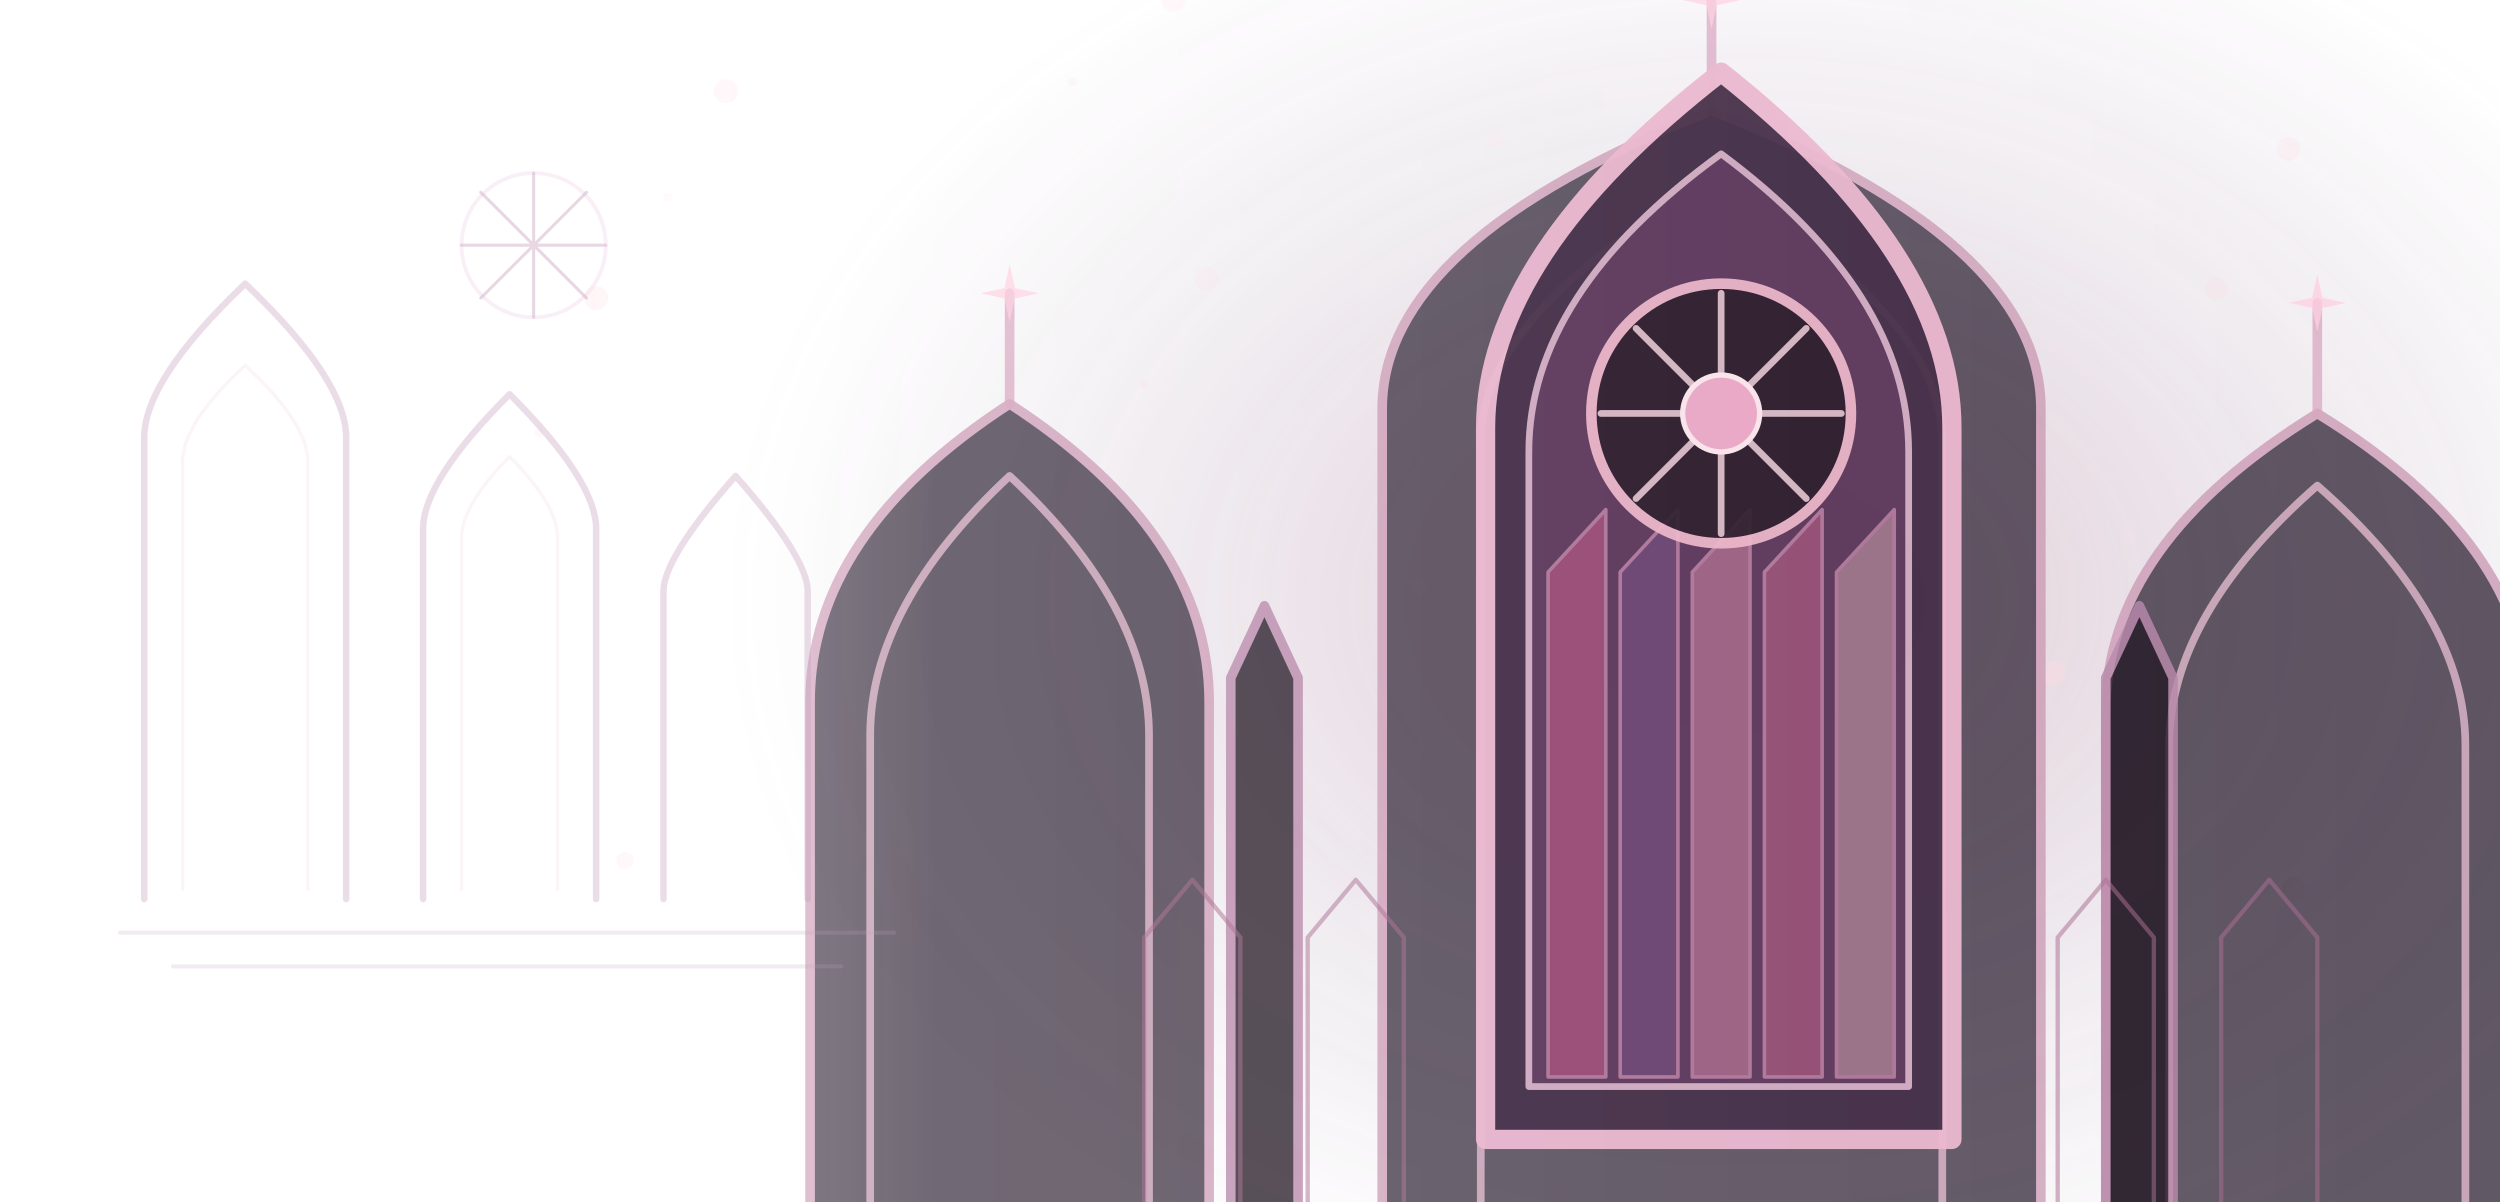
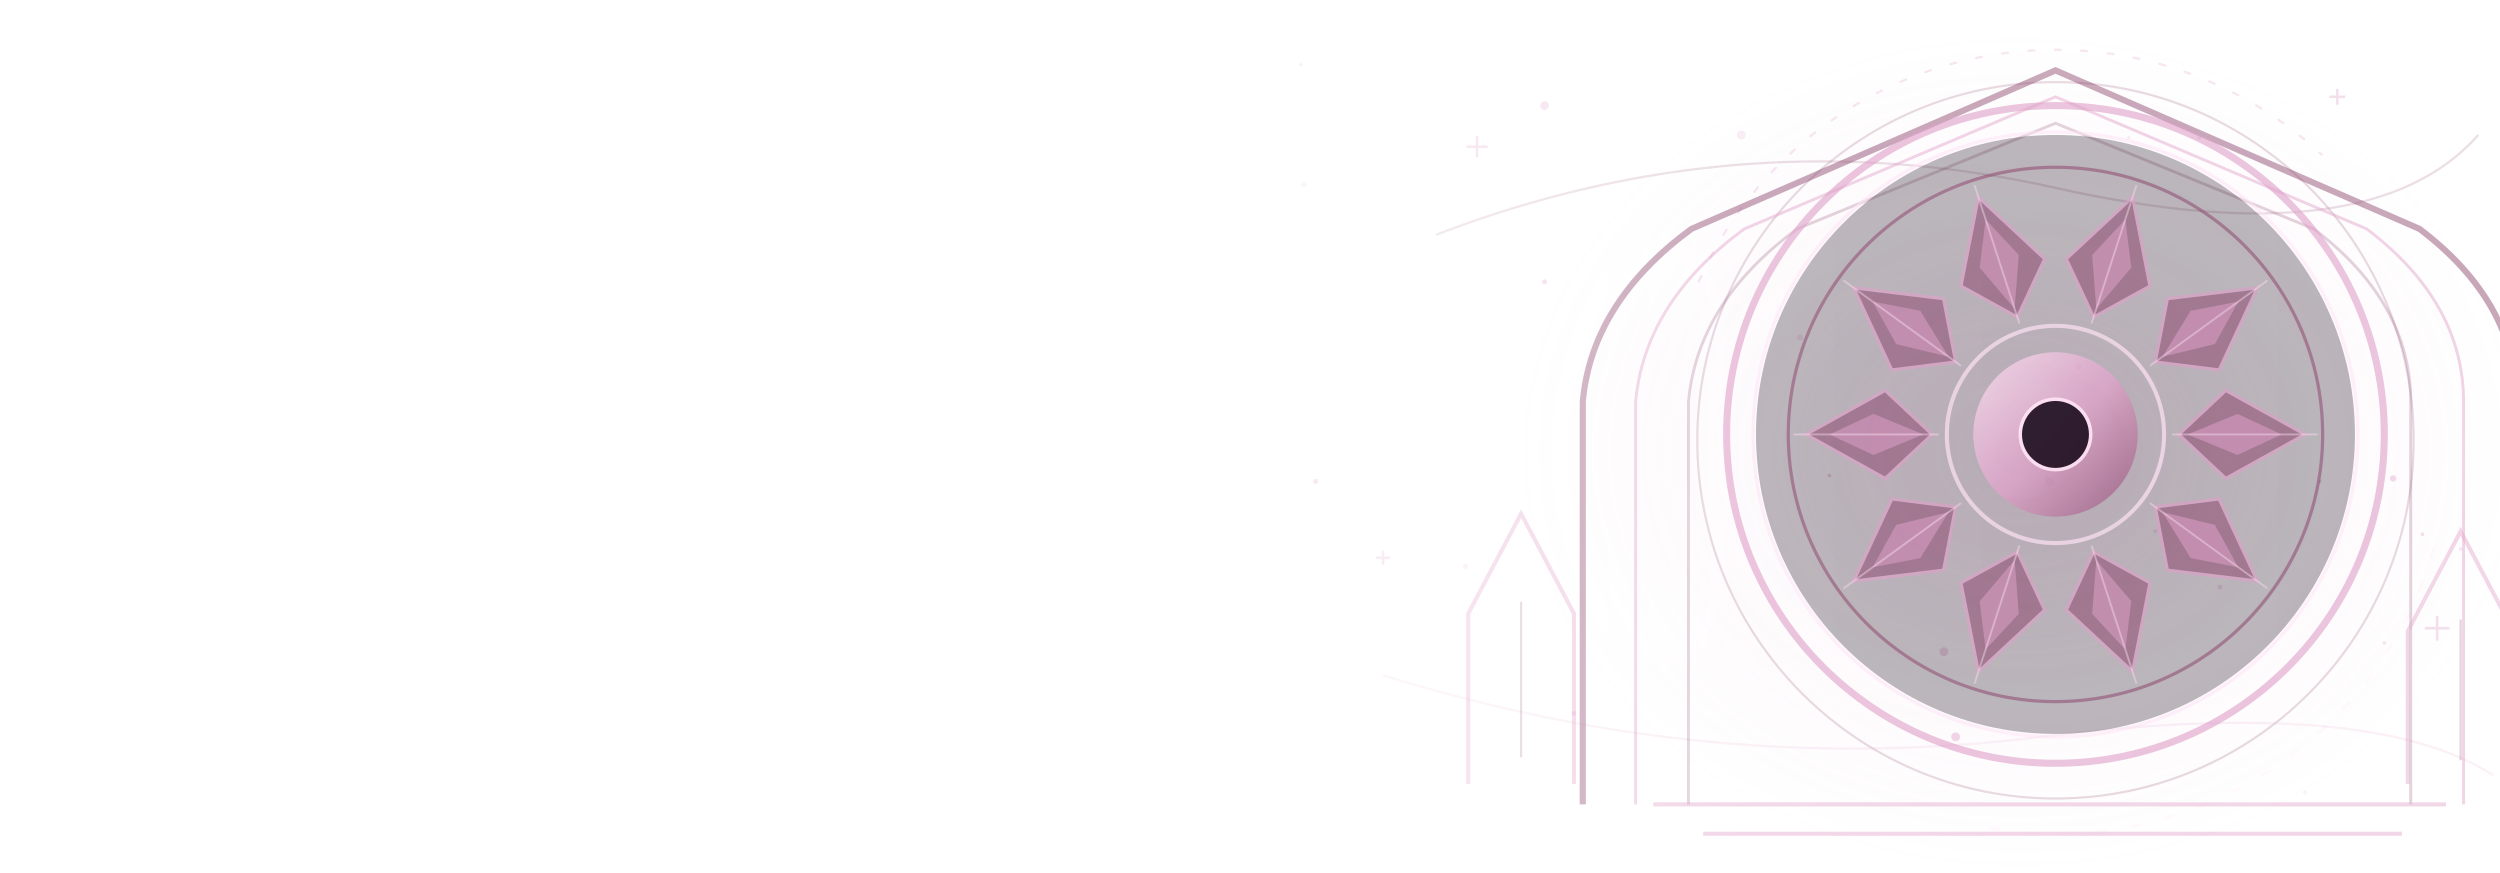
- <svg xmlns="http://www.w3.org/2000/svg" viewBox="340 25 520 250" fill="none">
+ <svg xmlns="http://www.w3.org/2000/svg" width="860" height="300" viewBox="0 0 860 300" fill="none" role="img" aria-label="Miniatura vetorial Catedral de Ônix">
  <defs>
-     <linearGradient id="metal" x1="0" y1="0" x2=".9" y2="1">
-       <stop stop-color="#ffd9e1" />
-       <stop offset=".46" stop-color="#c15d82" />
-       <stop offset="1" stop-color="#6b416a" />
+     <linearGradient id="silver" x1="0" y1="0" x2=".9" y2="1">
+       <stop offset="0" stop-color="#915074" />
+       <stop offset=".39" stop-color="#ffe3f5" />
+       <stop offset=".67" stop-color="#df9fc8" />
+       <stop offset="1" stop-color="#915074" />
    </linearGradient>
-     <linearGradient id="darkmetal" x1="0" y1="0" x2="1" y2="1">
-       <stop stop-color="#6b416a" />
-       <stop offset=".6" stop-color="#140c19" />
-       <stop offset="1" stop-color="#c15d82" />
+     <linearGradient id="edge" x1="0" y1="0" x2="1" y2="1">
+       <stop stop-color="#ffe3f5" />
+       <stop offset=".52" stop-color="#df9fc8" />
+       <stop offset="1" stop-color="#915074" />
    </linearGradient>
-     <radialGradient id="light">
-       <stop stop-color="#c15d82" stop-opacity=".41" />
-       <stop offset=".53" stop-color="#6b416a" stop-opacity=".16" />
-       <stop offset="1" stop-color="#6b416a" stop-opacity="0" />
+     <radialGradient id="aura">
+       <stop stop-color="#df9fc8" stop-opacity=".21" />
+       <stop offset=".48" stop-color="#df9fc8" stop-opacity=".07" />
+       <stop offset="1" stop-color="#df9fc8" stop-opacity="0" />
    </radialGradient>
-     <linearGradient id="fade">
-       <stop stop-color="#fff" stop-opacity="0" />
-       <stop offset=".39" stop-color="#fff" stop-opacity=".22" />
-       <stop offset=".62" stop-color="#fff" stop-opacity=".9" />
-       <stop offset="1" stop-color="#fff" />
+     <radialGradient id="inner">
+       <stop stop-color="#ffe3f5" stop-opacity=".65" />
+       <stop offset=".4" stop-color="#df9fc8" stop-opacity=".19" />
+       <stop offset="1" stop-color="#df9fc8" stop-opacity="0" />
+     </radialGradient>
+     <linearGradient id="fade" x1="0" x2="1" y1="0" y2="0">
+       <stop stop-color="white" stop-opacity="0" />
+       <stop offset=".38" stop-color="white" stop-opacity=".05" />
+       <stop offset=".52" stop-color="white" stop-opacity=".49" />
+       <stop offset=".70" stop-color="white" stop-opacity=".98" />
+       <stop offset="1" stop-color="white" />
    </linearGradient>
-     <mask id="leftFade">
+     <mask id="reveal">
      <rect width="860" height="300" fill="url(#fade)" />
    </mask>
-     <radialGradient id="orb">
-       <stop stop-color="#ffd9e1" stop-opacity=".95" />
-       <stop offset=".68" stop-color="#c15d82" stop-opacity=".56" />
-       <stop offset="1" stop-color="#6b416a" stop-opacity=".13" />
-     </radialGradient>
+     <filter id="softGlow" x="-30%" y="-30%" width="160%" height="160%">
+       <feGaussianBlur stdDeviation="3" />
+     </filter>
  </defs>
-   <g mask="url(#leftFade)">
-     <ellipse cx="703" cy="150" rx="211" ry="160" fill="url(#light)" stroke="none" stroke-width="1" opacity="0.75" />
-     <circle cx="663" cy="274" r="1.4" fill="#ffd9e1" stroke="none" stroke-width="1" opacity="0.2" />
-     <circle cx="578" cy="105" r="0.9" fill="#ffd9e1" stroke="none" stroke-width="1" opacity="0.2" />
-     <circle cx="491" cy="44" r="2.5" fill="#ffd9e1" stroke="none" stroke-width="1" opacity="0.28" />
-     <circle cx="806" cy="198" r="0.9" fill="#ffd9e1" stroke="none" stroke-width="1" opacity="0.2" />
-     <circle cx="738" cy="288" r="0.9" fill="#ffd9e1" stroke="none" stroke-width="1" opacity="0.2" />
-     <circle cx="520" cy="205" r="1.4" fill="#ffd9e1" stroke="none" stroke-width="1" opacity="0.14" />
-     <circle cx="801" cy="85" r="2.5" fill="#ffd9e1" stroke="none" stroke-width="1" opacity="0.2" />
-     <circle cx="464" cy="87" r="2.5" fill="#ffd9e1" stroke="none" stroke-width="1" opacity="0.38" />
-     <circle cx="783" cy="137" r="1.4" fill="#ffd9e1" stroke="none" stroke-width="1" opacity="0.14" />
-     <circle cx="699" cy="211" r="0.9" fill="#ffd9e1" stroke="none" stroke-width="1" opacity="0.28" />
-     <circle cx="470" cy="204" r="1.8" fill="#ffd9e1" stroke="none" stroke-width="1" opacity="0.28" />
-     <circle cx="767" cy="165" r="2.5" fill="#ffd9e1" stroke="none" stroke-width="1" opacity="0.38" />
-     <circle cx="452" cy="115" r="0.9" fill="#ffd9e1" stroke="none" stroke-width="1" opacity="0.28" />
-     <circle cx="591" cy="83" r="2.5" fill="#ffd9e1" stroke="none" stroke-width="1" opacity="0.14" />
-     <circle cx="479" cy="66" r="0.9" fill="#ffd9e1" stroke="none" stroke-width="1" opacity="0.2" />
-     <circle cx="784" cy="264" r="0.9" fill="#ffd9e1" stroke="none" stroke-width="1" opacity="0.38" />
-     <circle cx="584" cy="25" r="2.5" fill="#ffd9e1" stroke="none" stroke-width="1" opacity="0.2" />
-     <circle cx="665" cy="186" r="1.8" fill="#ffd9e1" stroke="none" stroke-width="1" opacity="0.14" />
-     <circle cx="651" cy="54" r="1.8" fill="#ffd9e1" stroke="none" stroke-width="1" opacity="0.14" />
-     <circle cx="711" cy="226" r="1.4" fill="#ffd9e1" stroke="none" stroke-width="1" opacity="0.28" />
-     <circle cx="828" cy="147" r="1.8" fill="#ffd9e1" stroke="none" stroke-width="1" opacity="0.28" />
-     <circle cx="816" cy="56" r="2.5" fill="#ffd9e1" stroke="none" stroke-width="1" opacity="0.2" />
-     <circle cx="563" cy="42" r="0.9" fill="#ffd9e1" stroke="none" stroke-width="1" opacity="0.2" />
-     <circle cx="685" cy="89" r="1.4" fill="#ffd9e1" stroke="none" stroke-width="1" opacity="0.38" />
-     <circle cx="817" cy="210" r="2.5" fill="#ffd9e1" stroke="none" stroke-width="1" opacity="0.28" />
-     <circle cx="635" cy="147" r="1.8" fill="#ffd9e1" stroke="none" stroke-width="1" opacity="0.2" />
-     <path d="M508.5 290V171 Q508.5 136 550.0 109 Q591.5 136 591.5 171V290Z" stroke="#c891af" stroke-width="2" opacity="0.72" fill="#24172a" stroke-linecap="round" stroke-linejoin="round" />
-     <path d="M521.0 282V178Q521.0 151 550 124Q579.0 151 579.0 178V282" stroke="#f3c8dc" stroke-width="1.6" opacity="0.7" fill="none" stroke-linecap="round" stroke-linejoin="round" />
-     <line x1="550" y1="109" x2="550" y2="86" stroke="#d8a5c0" stroke-width="2" opacity="0.75" stroke-linecap="round" />
-     <path d="M550 80L551.08 84.92L556 86L551.08 87.08L550 92L548.92 87.08L544 86L548.92 84.92Z" fill="#ffcfdf" opacity="0.72" />
-     <path d="M627.5 290V110 Q627.5 75 696.0 48 Q764.5 75 764.5 110V290Z" stroke="#c891af" stroke-width="2" opacity="0.72" fill="#24172a" stroke-linecap="round" stroke-linejoin="round" />
-     <path d="M648.0 282V117Q648.0 90 696 63Q744.0 90 744.0 117V282" stroke="#f3c8dc" stroke-width="1.6" opacity="0.7" fill="none" stroke-linecap="round" stroke-linejoin="round" />
-     <line x1="696" y1="48" x2="696" y2="25" stroke="#d8a5c0" stroke-width="2" opacity="0.75" stroke-linecap="round" />
-     <path d="M696 19L697.08 23.92L702 25L697.08 26.08L696 31L694.92 26.08L690 25L694.92 23.92Z" fill="#ffcfdf" opacity="0.72" />
-     <path d="M778.0 290V173 Q778.0 138 822.0 111 Q866.0 138 866.0 173V290Z" stroke="#c891af" stroke-width="2" opacity="0.72" fill="#24172a" stroke-linecap="round" stroke-linejoin="round" />
-     <path d="M791.2 282V180Q791.2 153 822 126Q852.8 153 852.8 180V282" stroke="#f3c8dc" stroke-width="1.6" opacity="0.7" fill="none" stroke-linecap="round" stroke-linejoin="round" />
-     <line x1="822" y1="111" x2="822" y2="88" stroke="#d8a5c0" stroke-width="2" opacity="0.75" stroke-linecap="round" />
-     <path d="M822 82L823.08 86.92L828 88L823.08 89.08L822 94L820.92 89.08L816 88L820.92 86.92Z" fill="#ffcfdf" opacity="0.72" />
-     <path d="M649 262V114Q649 78 698 40Q746 78 746 114V262Z" stroke="#eab6ce" stroke-width="4" opacity="0.95" fill="#402943" stroke-linecap="round" stroke-linejoin="round" />
-     <path d="M658 251V119Q658 86 698 57Q737 86 737 119V251Z" stroke="#edc3da" stroke-width="1.4" opacity="0.81" fill="#5f365e" stroke-linecap="round" stroke-linejoin="round" />
-     <path d="M662 249V144L674 131V249Z" stroke="#d995b9" stroke-width="0.75" opacity="0.65" fill="#b75081" stroke-linecap="round" stroke-linejoin="round" />
-     <path d="M677 249V144L689 131V249Z" stroke="#d995b9" stroke-width="0.75" opacity="0.65" fill="#6f477a" stroke-linecap="round" stroke-linejoin="round" />
-     <path d="M692 249V144L704 131V249Z" stroke="#d995b9" stroke-width="0.75" opacity="0.65" fill="#bc7393" stroke-linecap="round" stroke-linejoin="round" />
-     <path d="M707 249V144L719 131V249Z" stroke="#d995b9" stroke-width="0.75" opacity="0.65" fill="#ad567c" stroke-linecap="round" stroke-linejoin="round" />
-     <path d="M722 249V144L734 131V249Z" stroke="#d995b9" stroke-width="0.75" opacity="0.65" fill="#ba8e9b" stroke-linecap="round" stroke-linejoin="round" />
-     <circle cx="698" cy="111" r="27" fill="#251625" stroke="#eeb5c8" stroke-width="2.2" opacity="0.92" />
-     <line x1="703.0" y1="111.0" x2="723.0" y2="111.0" stroke="#fbd9e5" stroke-width="1.4" opacity="0.8" stroke-linecap="round" />
-     <line x1="701.5" y1="114.5" x2="715.7" y2="128.7" stroke="#fbd9e5" stroke-width="1.4" opacity="0.8" stroke-linecap="round" />
-     <line x1="698.0" y1="116.0" x2="698.0" y2="136.0" stroke="#fbd9e5" stroke-width="1.4" opacity="0.8" stroke-linecap="round" />
-     <line x1="694.5" y1="114.5" x2="680.3" y2="128.7" stroke="#fbd9e5" stroke-width="1.4" opacity="0.8" stroke-linecap="round" />
-     <line x1="693.0" y1="111.0" x2="673.0" y2="111.0" stroke="#fbd9e5" stroke-width="1.4" opacity="0.8" stroke-linecap="round" />
-     <line x1="694.5" y1="107.5" x2="680.3" y2="93.3" stroke="#fbd9e5" stroke-width="1.4" opacity="0.8" stroke-linecap="round" />
-     <line x1="698.0" y1="106.0" x2="698.0" y2="86.0" stroke="#fbd9e5" stroke-width="1.4" opacity="0.8" stroke-linecap="round" />
-     <line x1="701.5" y1="107.5" x2="715.7" y2="93.3" stroke="#fbd9e5" stroke-width="1.4" opacity="0.8" stroke-linecap="round" />
-     <circle cx="698" cy="111" r="8" fill="#e8a5c4" stroke="#f8e3e9" stroke-width="1.1" opacity="1" />
-     <path d="M596 292V166L603 151L610 166V292" stroke="#b786a9" stroke-width="2" opacity="0.81" fill="#211622" stroke-linecap="round" stroke-linejoin="round" />
-     <path d="M778 292V166L785 151L792 166V292" stroke="#b786a9" stroke-width="2" opacity="0.81" fill="#211622" stroke-linecap="round" stroke-linejoin="round" />
-     <path d="M578 285v-65l10-12 10 12v65" stroke="#a86b90" stroke-width="0.9" opacity="0.52" fill="none" stroke-linecap="round" stroke-linejoin="round" />
-     <path d="M612 285v-65l10-12 10 12v65" stroke="#a86b90" stroke-width="0.9" opacity="0.52" fill="none" stroke-linecap="round" stroke-linejoin="round" />
-     <path d="M768 285v-65l10-12 10 12v65" stroke="#a86b90" stroke-width="0.9" opacity="0.52" fill="none" stroke-linecap="round" stroke-linejoin="round" />
-     <path d="M802 285v-65l10-12 10 12v65" stroke="#a86b90" stroke-width="0.9" opacity="0.52" fill="none" stroke-linecap="round" stroke-linejoin="round" />
-     <path d="M494 284H860M514 291H835" stroke="#d6a4be" stroke-width="1" opacity="0.32" fill="none" stroke-linecap="round" stroke-linejoin="round" />
-   </g>
-   <g fill="none" stroke-linecap="round" stroke-linejoin="round" opacity=".78">
-     <path d="M370 212V116q0-12 21-32q21 20 21 32v96m16 0V135q0-10 18-28q18 18 18 28v77m14 0v-64q0-7 15-24q15 17 15 24v64" stroke="#c5a0bc" stroke-width="1.35" opacity=".45" />
-     <path d="M378 210V121q0-8 13-20q13 12 13 20v89m32 0v-73q0-7 10-17q10 10 10 17v73" stroke="#eed2e5" stroke-width=".7" opacity=".32" />
-     <path d="M365 219h161m-150 7h139" stroke="#c5a0bc" stroke-width=".85" opacity=".27" />
-     <circle cx="451" cy="76" r="15" stroke="#eed2e5" stroke-width=".8" opacity=".46" />
-     <path d="M451 61v30m-15-15h30M440 65l22 22m0-22l-22 22" stroke="#c5a0bc" stroke-width=".65" opacity=".53" />
+   <g transform="translate(-8 3) scale(1.01)">
+     <g mask="url(#reveal)">
+       <g opacity=".96">
+         <ellipse cx="696" cy="151" rx="171" ry="143" fill="url(#aura)" />
+         <circle cx="708" cy="147" r="122" fill="none" stroke="#915074" stroke-width="0.75" opacity="0.22" />
+         <path d="M586.50 92.90A133 133 0 0 1 798.71 49.73" fill="none" stroke="#df9fc8" stroke-width="0.8" opacity="0.27" stroke-linecap="round" stroke-dasharray="2 7" />
+         <path d="M836.81 183.94A134 134 0 0 1 680.14 278.07" fill="none" stroke="#ffe3f5" stroke-width="0.9" opacity="0.23" stroke-linecap="round" stroke-dasharray="3 9" />
+         <path d="M497 77Q601 37 708 61T852 43" fill="none" stroke="#915074" stroke-width="0.8" opacity=".19" />
+         <path d="M479 227Q591 262 703 248T857 261" fill="none" stroke="#df9fc8" stroke-width="0.8" opacity=".16" />
+         <circle cx="764" cy="197" r="0.85" fill="#df9fc8" opacity="0.3" />
+         <circle cx="733" cy="44" r="0.65" fill="#df9fc8" opacity="0.2" />
+         <circle cx="742" cy="178" r="0.65" fill="#df9fc8" opacity="0.27" />
+         <circle cx="716" cy="122" r="0.85" fill="#df9fc8" opacity="0.44" />
+         <circle cx="670" cy="219" r="1.5" fill="#df9fc8" opacity="0.39" />
+         <circle cx="507" cy="190" r="0.85" fill="#df9fc8" opacity="0.2" />
+         <circle cx="456" cy="161" r="0.85" fill="#df9fc8" opacity="0.45" />
+         <circle cx="601" cy="43" r="1.5" fill="#df9fc8" opacity="0.2" />
+         <circle cx="757" cy="44" r="0.65" fill="#df9fc8" opacity="0.33" />
+         <circle cx="846" cy="184" r="0.65" fill="#df9fc8" opacity="0.26" />
+         <circle cx="544" cy="240" r="0.85" fill="#df9fc8" opacity="0.33" />
+         <circle cx="534" cy="93" r="0.85" fill="#df9fc8" opacity="0.38" />
+         <circle cx="793" cy="267" r="0.65" fill="#df9fc8" opacity="0.16" />
+         <circle cx="631" cy="159" r="0.65" fill="#df9fc8" opacity="0.45" />
+         <circle cx="674" cy="248" r="1.5" fill="#df9fc8" opacity="0.46" />
+         <circle cx="621" cy="112" r="1.1" fill="#df9fc8" opacity="0.21" />
+         <circle cx="706" cy="161" r="1.5" fill="#df9fc8" opacity="0.41" />
+         <circle cx="452" cy="60" r="0.85" fill="#df9fc8" opacity="0.22" />
+         <circle cx="823" cy="160" r="1.1" fill="#df9fc8" opacity="0.38" />
+         <circle cx="833" cy="179" r="0.65" fill="#df9fc8" opacity="0.35" />
+         <circle cx="534" cy="33" r="1.5" fill="#df9fc8" opacity="0.31" />
+         <circle cx="820" cy="216" r="0.65" fill="#df9fc8" opacity="0.28" />
+         <circle cx="798" cy="161" r="0.65" fill="#df9fc8" opacity="0.43" />
+         <circle cx="451" cy="19" r="0.65" fill="#df9fc8" opacity="0.28" />
+         <path d="M511.00 43.40v7.20M507.40 47.00h7.20" fill="none" stroke="#df9fc8" stroke-width="0.9" opacity="0.34" />
+         <path d="M804.00 27.30v5.40M801.30 30.00h5.40" fill="none" stroke="#df9fc8" stroke-width="0.9" opacity="0.34" />
+         <path d="M838.00 206.80v8.40M833.80 211.00h8.40" fill="none" stroke="#df9fc8" stroke-width="0.9" opacity="0.34" />
+         <path d="M479.00 184.60v4.80M476.60 187.00h4.80" fill="none" stroke="#df9fc8" stroke-width="0.9" opacity="0.34" />
+       </g>
+       <path d="M547 271V134Q550 100 584 75L708 21.0L832 75Q865 100 865 134V271" fill="none" stroke="#915074" stroke-width="2.1" opacity="0.5" />
+       <path d="M565 271V134Q568 100 602 75L708 30.0L814 75Q847 100 847 134V271" fill="none" stroke="#df9fc8" stroke-width="1" opacity="0.45" />
+       <path d="M583 271V134Q586 100 620 75L708 39.0L796 75Q829 100 829 134V271" fill="none" stroke="#915074" stroke-width="1" opacity="0.25" />
+       <path d="M508 264V206L526 172L544 206V264" fill="none" stroke="#df9fc8" stroke-width="1.4" opacity=".42" />
+       <path d="M526 202V255" fill="none" stroke="#915074" stroke-width="0.75" opacity=".25" />
+       <path d="M828 264V212L846 178L864 212V264" fill="none" stroke="#df9fc8" stroke-width="1.4" opacity=".42" />
+       <path d="M846 208V256" fill="none" stroke="#915074" stroke-width="0.75" opacity=".25" />
+       <circle cx="708" cy="145" r="102" fill="#1b0c1e" opacity="0.3" />
+       <circle cx="708" cy="145" r="112" fill="none" stroke="#df9fc8" stroke-width="2.4" opacity="0.61" />
+       <circle cx="708" cy="145" r="103" fill="none" stroke="#ffe3f5" stroke-width="1.15" opacity="0.54" />
+       <circle cx="708" cy="145" r="91" fill="none" stroke="#915074" stroke-width="1.1" opacity="0.6" />
+       <circle cx="708" cy="145" r="37" fill="none" stroke="#ffe3f5" stroke-width="1.4" opacity="0.69" />
+       <polygon points="750.00,145.00 766.00,130.00 793.00,145.00 766.00,160.00" fill="#915074" stroke="#df9fc8" stroke-width="1.1" opacity=".6" />
+       <polygon points="753.00,145.00 770.00,138.00 785.00,145.00 770.00,152.00" fill="#df9fc8" stroke="none" stroke-width="1" opacity=".52" />
+       <path d="M748.00 145.00L797.00 145.00" stroke="#ffe3f5" stroke-width="0.65" opacity="0.41" fill="none" stroke-linecap="round" />
+       <polygon points="741.98,169.69 763.74,166.96 776.77,194.96 746.11,191.23" fill="#915074" stroke="#df9fc8" stroke-width="1.1" opacity=".6" />
+       <polygon points="744.41,171.45 762.27,175.78 770.29,190.26 754.04,187.11" fill="#df9fc8" stroke="none" stroke-width="1" opacity=".52" />
+       <path d="M740.36 168.51L780.00 197.31" stroke="#ffe3f5" stroke-width="0.65" opacity="0.41" fill="none" stroke-linecap="round" />
+       <polygon points="720.98,184.94 740.19,195.53 734.27,225.84 711.66,204.80" fill="#915074" stroke="#df9fc8" stroke-width="1.1" opacity=".6" />
+       <polygon points="721.91,187.80 733.82,201.80 731.79,218.23 720.50,206.13" fill="#df9fc8" stroke="none" stroke-width="1" opacity=".52" />
+       <path d="M720.36 183.04L735.50 229.64" stroke="#ffe3f5" stroke-width="0.65" opacity="0.41" fill="none" stroke-linecap="round" />
+       <polygon points="695.02,184.94 704.34,204.80 681.73,225.84 675.81,195.53" fill="#915074" stroke="#df9fc8" stroke-width="1.1" opacity=".6" />
+       <polygon points="694.09,187.80 695.50,206.13 684.21,218.23 682.18,201.80" fill="#df9fc8" stroke="none" stroke-width="1" opacity=".52" />
+       <path d="M695.64 183.04L680.50 229.64" stroke="#ffe3f5" stroke-width="0.65" opacity="0.41" fill="none" stroke-linecap="round" />
+       <polygon points="674.02,169.69 669.89,191.23 639.23,194.96 652.26,166.96" fill="#915074" stroke="#df9fc8" stroke-width="1.1" opacity=".6" />
+       <polygon points="671.59,171.45 661.96,187.11 645.71,190.26 653.73,175.78" fill="#df9fc8" stroke="none" stroke-width="1" opacity=".52" />
+       <path d="M675.64 168.51L636.00 197.31" stroke="#ffe3f5" stroke-width="0.65" opacity="0.41" fill="none" stroke-linecap="round" />
+       <polygon points="666.00,145.00 650.00,160.00 623.00,145.00 650.00,130.00" fill="#915074" stroke="#df9fc8" stroke-width="1.1" opacity=".6" />
+       <polygon points="663.00,145.00 646.00,152.00 631.00,145.00 646.00,138.00" fill="#df9fc8" stroke="none" stroke-width="1" opacity=".52" />
+       <path d="M668.00 145.00L619.00 145.00" stroke="#ffe3f5" stroke-width="0.65" opacity="0.41" fill="none" stroke-linecap="round" />
+       <polygon points="674.02,120.31 652.26,123.04 639.23,95.04 669.89,98.77" fill="#915074" stroke="#df9fc8" stroke-width="1.1" opacity=".6" />
+       <polygon points="671.59,118.55 653.73,114.22 645.71,99.74 661.96,102.89" fill="#df9fc8" stroke="none" stroke-width="1" opacity=".52" />
+       <path d="M675.64 121.49L636.00 92.69" stroke="#ffe3f5" stroke-width="0.65" opacity="0.41" fill="none" stroke-linecap="round" />
+       <polygon points="695.02,105.06 675.81,94.47 681.73,64.16 704.34,85.20" fill="#915074" stroke="#df9fc8" stroke-width="1.1" opacity=".6" />
+       <polygon points="694.09,102.20 682.18,88.20 684.21,71.77 695.50,83.87" fill="#df9fc8" stroke="none" stroke-width="1" opacity=".52" />
+       <path d="M695.64 106.96L680.50 60.36" stroke="#ffe3f5" stroke-width="0.65" opacity="0.41" fill="none" stroke-linecap="round" />
+       <polygon points="720.98,105.06 711.66,85.20 734.27,64.16 740.19,94.47" fill="#915074" stroke="#df9fc8" stroke-width="1.1" opacity=".6" />
+       <polygon points="721.91,102.20 720.50,83.87 731.79,71.77 733.82,88.20" fill="#df9fc8" stroke="none" stroke-width="1" opacity=".52" />
+       <path d="M720.36 106.96L735.50 60.36" stroke="#ffe3f5" stroke-width="0.65" opacity="0.41" fill="none" stroke-linecap="round" />
+       <polygon points="741.98,120.31 746.11,98.77 776.77,95.04 763.74,123.04" fill="#915074" stroke="#df9fc8" stroke-width="1.1" opacity=".6" />
+       <polygon points="744.41,118.55 754.04,102.89 770.29,99.74 762.27,114.22" fill="#df9fc8" stroke="none" stroke-width="1" opacity=".52" />
+       <path d="M740.36 121.49L780.00 92.69" stroke="#ffe3f5" stroke-width="0.65" opacity="0.41" fill="none" stroke-linecap="round" />
+       <circle cx="708" cy="145" r="28" fill="url(#edge)" opacity="0.75" />
+       <circle cx="708" cy="145" r="12" fill="#1b0c1e" stroke="#ffe3f5" stroke-width="1.2" opacity="0.91" />
+       <path d="M571 271H841M588 281H826" fill="none" stroke="#df9fc8" stroke-width="1.4" opacity=".42" />
+     </g>
  </g>
</svg>
